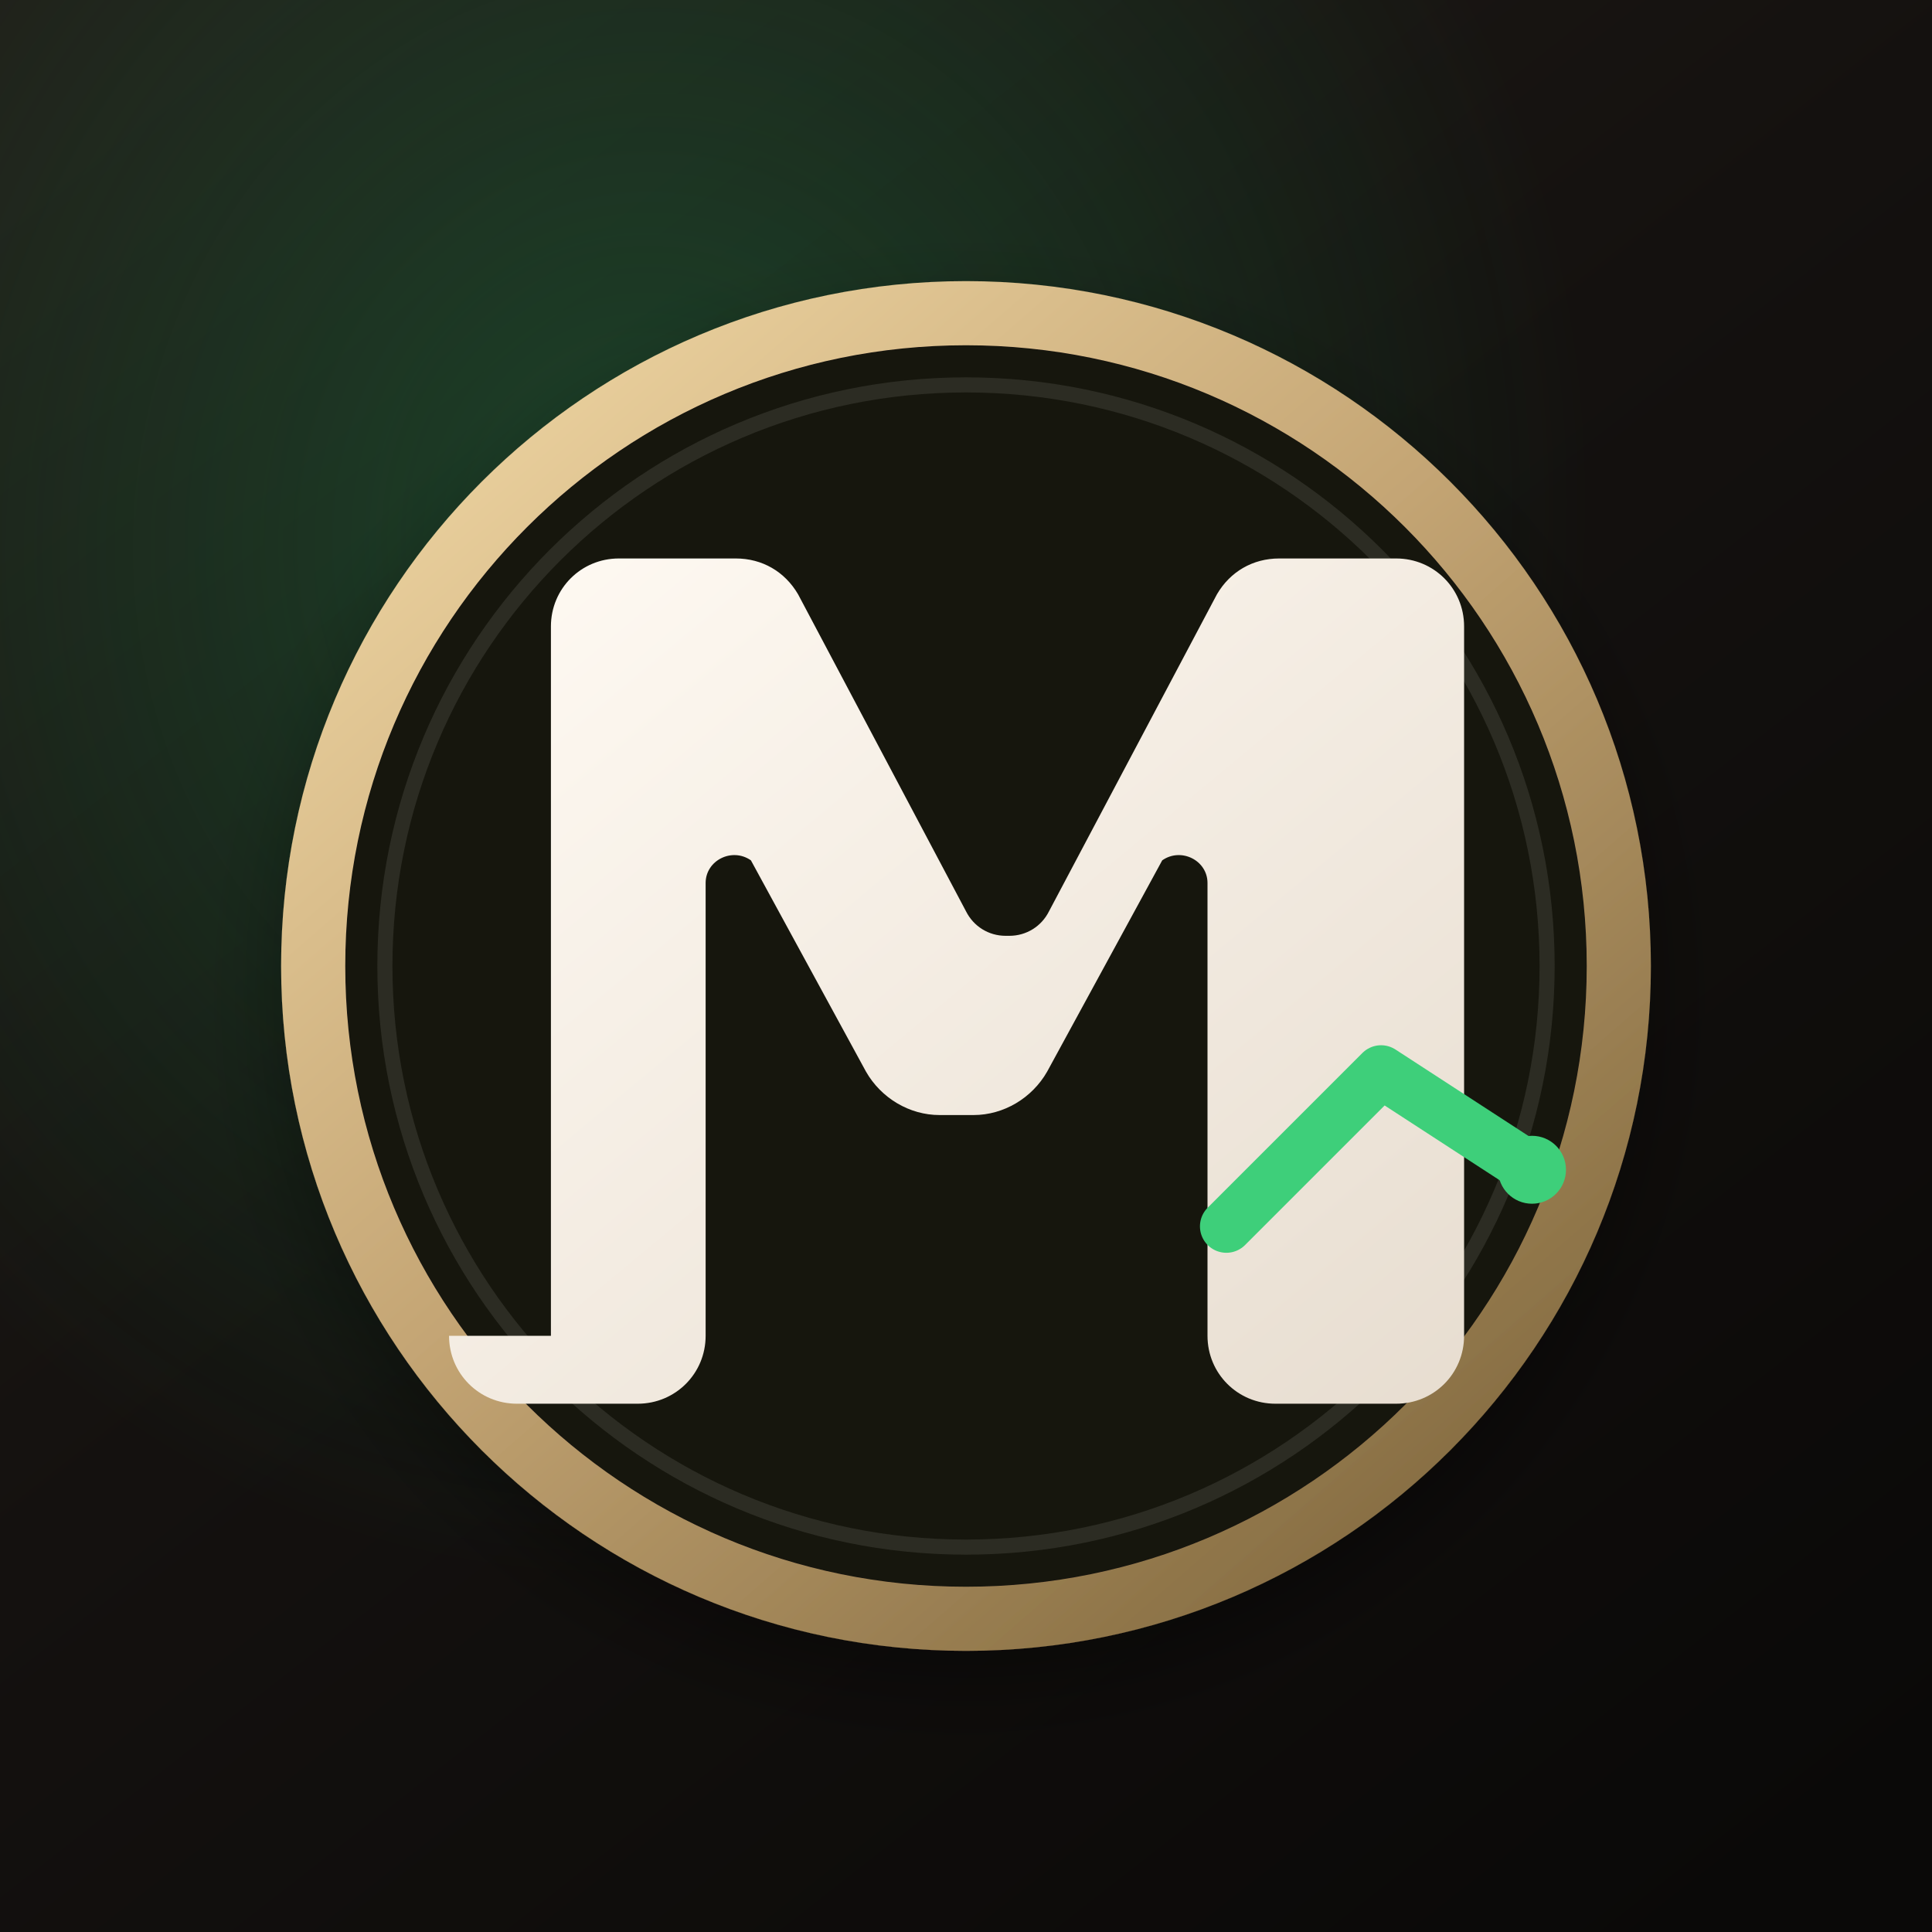
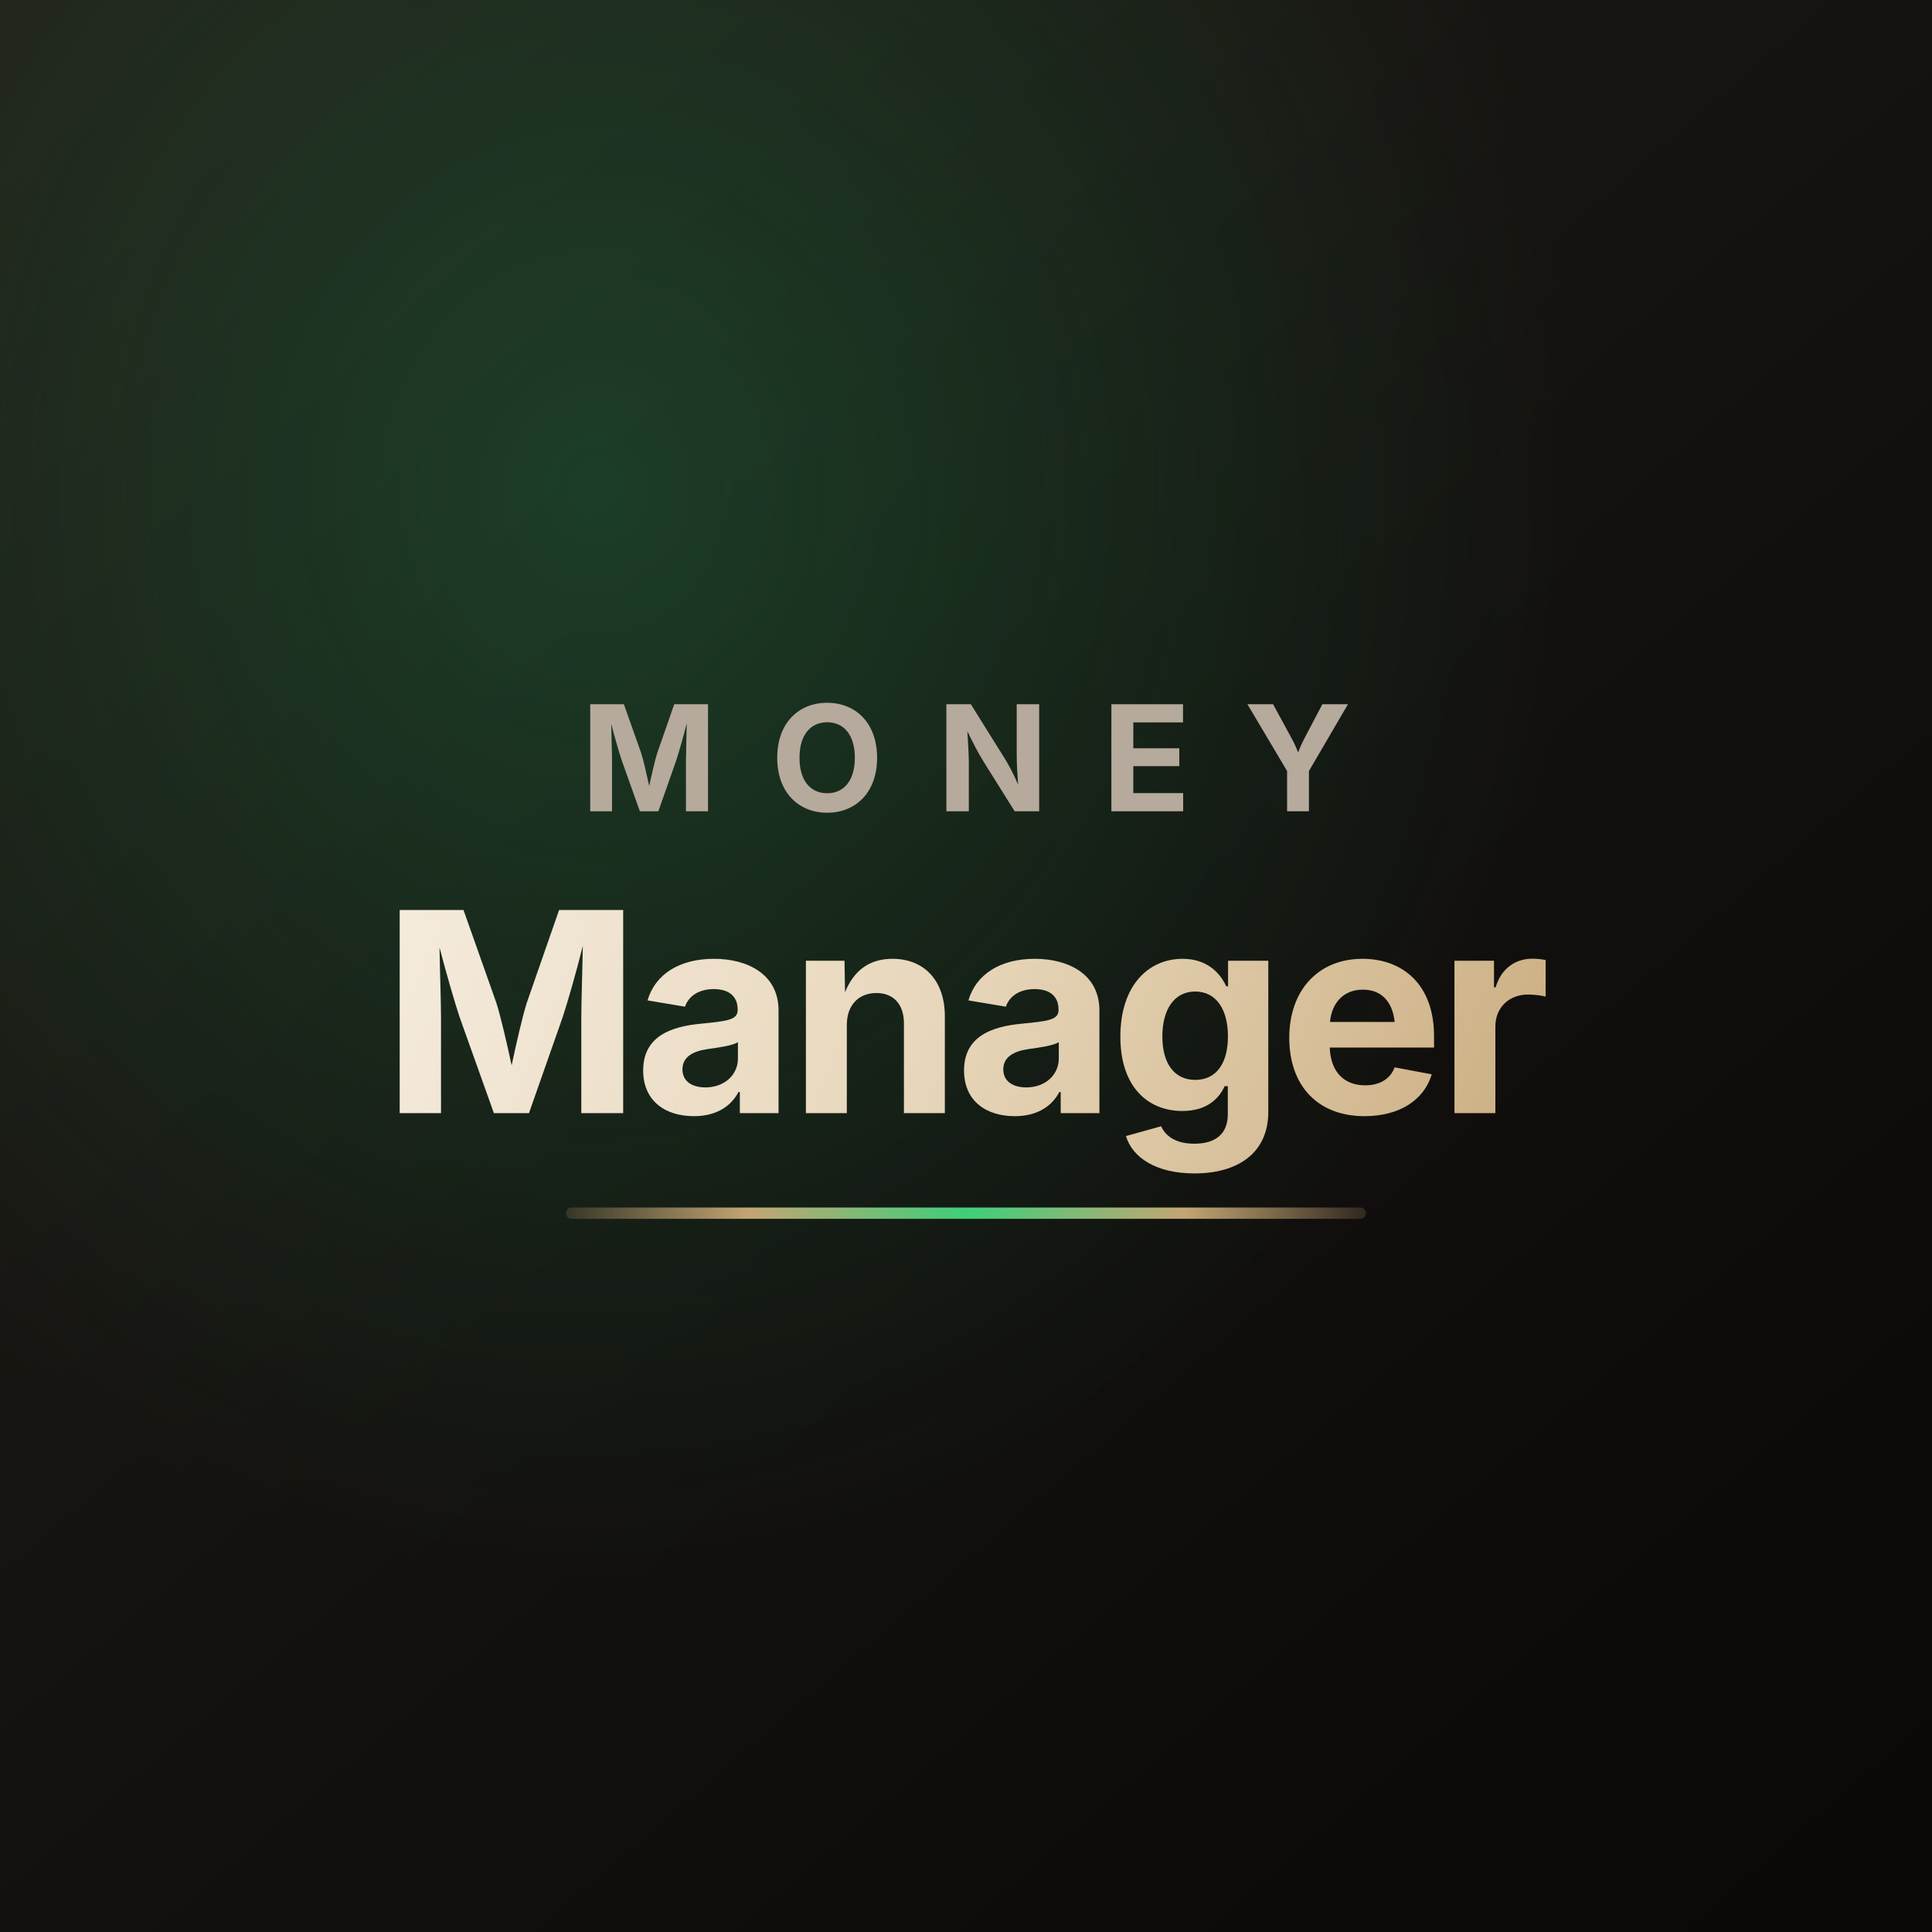
<svg xmlns="http://www.w3.org/2000/svg" width="1024" height="1024" viewBox="0 0 1024 1024" fill="none">
  <defs>
-     <linearGradient id="bg" x1="120" y1="0" x2="920" y2="1024" gradientUnits="userSpaceOnUse">
-       <stop stop-color="#201c18" />
-       <stop offset="0.45" stop-color="#14110f" />
+     <linearGradient id="bg" x1="80" y1="0" x2="960" y2="1024" gradientUnits="userSpaceOnUse">
+       <stop stop-color="#221c18" />
+       <stop offset="0.5" stop-color="#14110f" />
      <stop offset="1" stop-color="#0a0908" />
    </linearGradient>
-     <radialGradient id="glow" cx="0" cy="0" r="1" gradientUnits="userSpaceOnUse" gradientTransform="translate(340 280) rotate(95) scale(560 500)">
-       <stop stop-color="#1f8a4c" stop-opacity="0.38" />
+     <radialGradient id="glow" cx="0" cy="0" r="1" gradientUnits="userSpaceOnUse" gradientTransform="translate(320 260) rotate(95) scale(580 520)">
+       <stop stop-color="#1f8a4c" stop-opacity="0.34" />
      <stop offset="1" stop-color="#1f8a4c" stop-opacity="0" />
    </radialGradient>
-     <linearGradient id="ring" x1="220" y1="170" x2="820" y2="860" gradientUnits="userSpaceOnUse">
-       <stop stop-color="#f0d7a4" />
-       <stop offset="0.45" stop-color="#c4a574" />
-       <stop offset="1" stop-color="#7a6238" />
+     <linearGradient id="name" x1="180" y1="420" x2="860" y2="700" gradientUnits="userSpaceOnUse">
+       <stop stop-color="#f7efe3" />
+       <stop offset="0.45" stop-color="#e8d7bc" />
+       <stop offset="1" stop-color="#c4a574" />
    </linearGradient>
-     <linearGradient id="m" x1="300" y1="250" x2="740" y2="780" gradientUnits="userSpaceOnUse">
-       <stop stop-color="#fffaf3" />
-       <stop offset="1" stop-color="#e7ddd0" />
+     <linearGradient id="line" x1="280" y1="0" x2="744" y2="0" gradientUnits="userSpaceOnUse">
+       <stop stop-color="#c4a574" stop-opacity="0" />
+       <stop offset="0.25" stop-color="#c4a574" />
+       <stop offset="0.5" stop-color="#3ecf7a" />
+       <stop offset="0.75" stop-color="#c4a574" />
+       <stop offset="1" stop-color="#c4a574" stop-opacity="0" />
    </linearGradient>
-     <filter id="soft" x="-20%" y="-20%" width="140%" height="140%">
-       <feDropShadow dx="0" dy="18" stdDeviation="22" flood-color="#000" flood-opacity="0.35" />
-     </filter>
  </defs>
  <rect width="1024" height="1024" fill="url(#bg)" />
  <rect width="1024" height="1024" fill="url(#glow)" />
-   <circle cx="512" cy="512" r="346" fill="#171310" stroke="url(#ring)" stroke-width="34" filter="url(#soft)" />
-   <circle cx="512" cy="512" r="308" stroke="#f6f1e8" stroke-opacity="0.1" stroke-width="8" />
-   <path fill="url(#m)" d="M292 708V332c0-20 16-36 36-36h62c14 0 26 7 33 19l89 168c4 8 12 13 21 13h2c9 0 17-5 21-13l89-168c7-12 19-19 33-19h62c20 0 36 16 36 36v376c0 20-16 36-36 36h-64c-20 0-36-16-36-36V468c0-12-14-19-24-12l-61 112c-8 14-23 23-39 23h-18c-16 0-31-9-39-23l-61-112c-10-7-24 0-24 12v240c0 20-16 36-36 36h-64c-20 0-36-16-36-36Z" />
-   <path stroke="#3ecf7a" stroke-width="28" stroke-linecap="round" stroke-linejoin="round" d="M650 650 732 568 812 620" />
-   <circle cx="812" cy="620" r="18" fill="#3ecf7a" />
+   <text x="512" y="430" text-anchor="middle" fill="#b6aa9c" font-family="Inter, ui-sans-serif, system-ui, sans-serif" font-size="78" font-weight="650" letter-spacing="28">MONEY</text>
+   <text x="512" y="590" text-anchor="middle" fill="url(#name)" font-family="Inter, ui-sans-serif, system-ui, sans-serif" font-size="148" font-weight="750" letter-spacing="-4">Manager</text>
+   <rect x="300" y="640" width="424" height="6" rx="3" fill="url(#line)" />
</svg>
